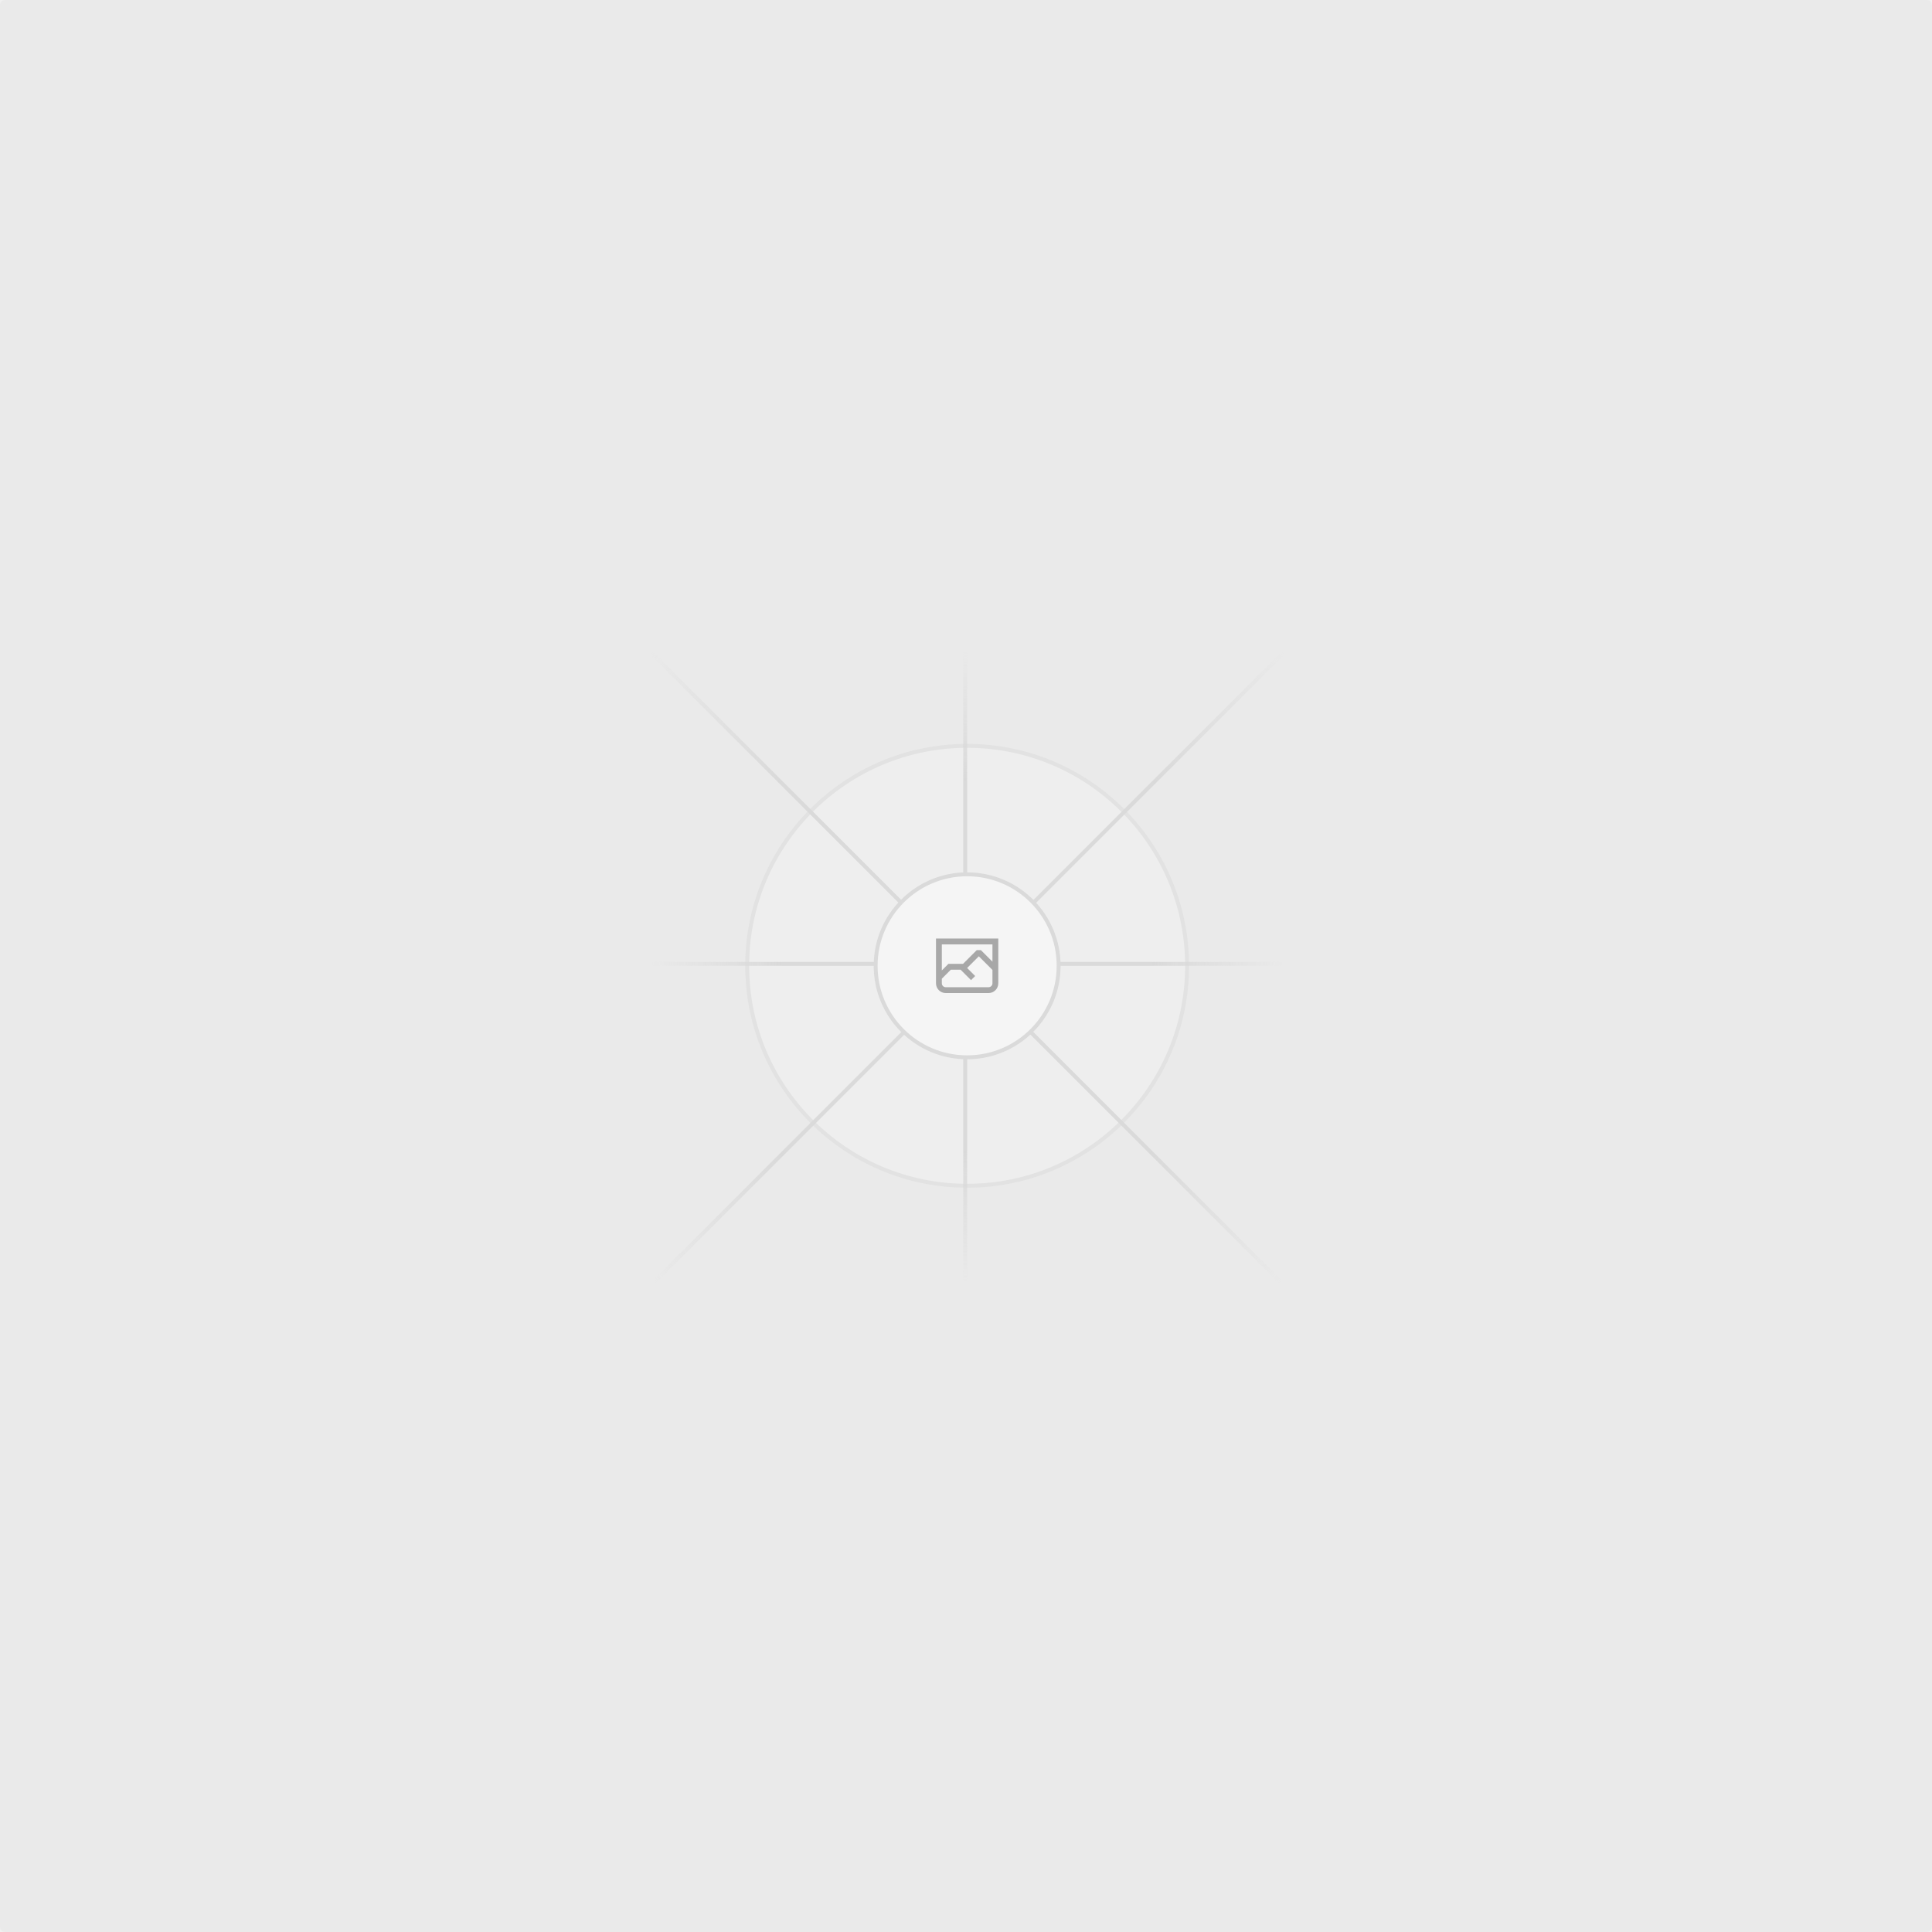
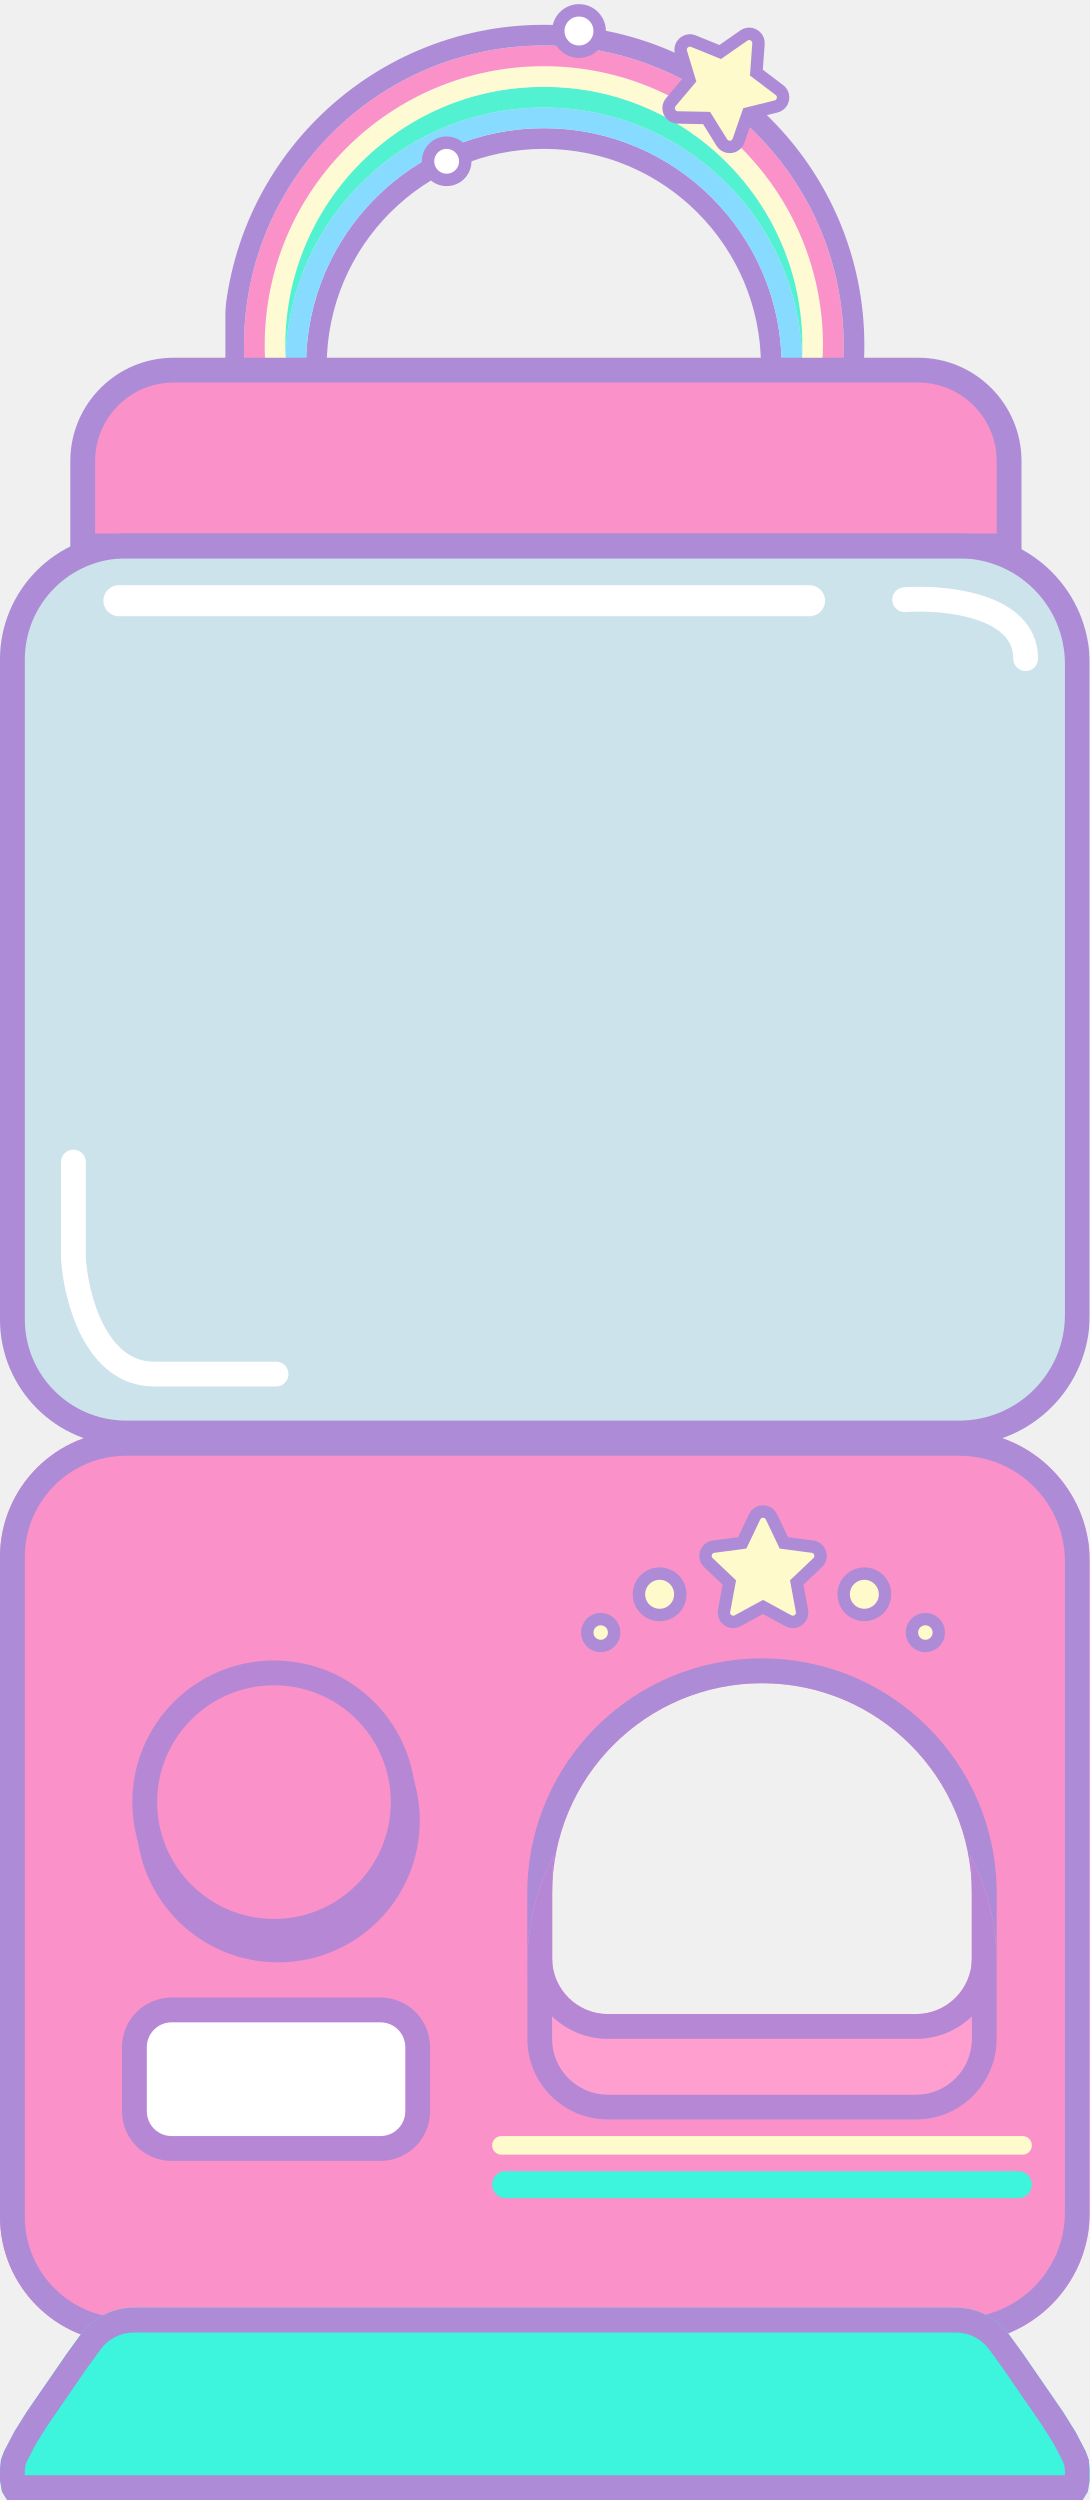
- <svg xmlns="http://www.w3.org/2000/svg" width="1200" height="1200" fill="none">
-   <rect width="1200" height="1200" fill="#EAEAEA" rx="3" />
-   <g opacity=".5">
-     <g opacity=".5">
-       <path fill="#FAFAFA" d="M600.709 736.5c-75.454 0-136.621-61.167-136.621-136.62 0-75.454 61.167-136.621 136.621-136.621 75.453 0 136.62 61.167 136.62 136.621 0 75.453-61.167 136.62-136.62 136.62Z" />
-       <path stroke="#C9C9C9" stroke-width="2.418" d="M600.709 736.5c-75.454 0-136.621-61.167-136.621-136.62 0-75.454 61.167-136.621 136.621-136.621 75.453 0 136.62 61.167 136.62 136.621 0 75.453-61.167 136.62-136.62 136.62Z" />
+ <svg xmlns="http://www.w3.org/2000/svg" width="527" height="1209" viewBox="0 0 527 1209" fill="none">
+   <g clip-path="url(#clip0_6190_41019)">
+     <mask id="mask0_6190_41019" style="mask-type:alpha" maskUnits="userSpaceOnUse" x="109" y="0" width="310" height="177">
+       <path d="M419 0H109V177H419V0Z" fill="#C4C4C4" />
+     </mask>
+     <g mask="url(#mask0_6190_41019)">
+       <path d="M263 287C323.751 287 373 237.751 373 177C373 116.249 323.751 67 263 67C202.249 67 153 116.249 153 177C153 237.751 202.249 287 263 287Z" stroke="#AD8BD6" stroke-width="10" />
+       <path d="M263 297C329.274 297 383 243.274 383 177C383 110.726 329.274 57 263 57C196.726 57 143 110.726 143 177C143 243.274 196.726 297 263 297Z" stroke="#86DBFE" stroke-width="10" />
+       <path d="M263 307C334.797 307 393 248.797 393 177C393 105.203 334.797 47 263 47C191.203 47 133 105.203 133 177C133 248.797 191.203 307 263 307Z" stroke="#51F1D2" stroke-width="10" />
+       <path d="M263 297C334.797 297 393 238.797 393 167C393 95.203 334.797 37 263 37C191.203 37 133 95.203 133 167C133 238.797 191.203 297 263 297Z" stroke="#FDFAD4" stroke-width="10" />
+       <path d="M263 307C340.32 307 403 244.32 403 167C403 89.68 340.32 27 263 27C185.68 27 123 89.68 123 167C123 244.32 185.68 307 263 307Z" stroke="#FB91C9" stroke-width="10" />
+       <path d="M263 317C345.843 317 413 249.843 413 167C413 84.157 345.843 17 263 17C180.157 17 113 84.157 113 167C113 249.843 180.157 317 263 317Z" stroke="#AD8BD6" stroke-width="10" />
+       <path d="M365.791 35.115L366.795 21.197C367.068 17.422 362.841 15.017 359.735 17.18L348.284 25.155L335.358 19.899C331.852 18.473 328.259 21.749 329.356 25.372L333.402 38.727L324.408 49.396C321.969 52.29 323.975 56.719 327.759 56.795L341.71 57.074L349.078 68.925C351.077 72.139 355.909 71.6 357.151 68.025L361.728 54.842L375.275 51.497C378.949 50.589 379.93 45.827 376.913 43.541L365.791 35.115Z" fill="#FEFACC" stroke="#AD8BD6" stroke-width="6" />
+       <path d="M280 25C285.523 25 290 20.523 290 15C290 9.477 285.523 5 280 5C274.477 5 270 9.477 270 15C270 20.523 274.477 25 280 25Z" fill="white" stroke="#AD8BD6" stroke-width="6" />
+       <path d="M216 87C220.971 87 225 82.971 225 78C225 73.029 220.971 69 216 69C211.029 69 207 73.029 207 78C207 82.971 211.029 87 216 87Z" fill="white" stroke="#AD8BD6" stroke-width="6" />
    </g>
-     <path stroke="url(#a)" stroke-width="2.418" d="M0-1.209h553.581" transform="scale(1 -1) rotate(45 1163.11 91.165)" />
-     <path stroke="url(#b)" stroke-width="2.418" d="M404.846 598.671h391.726" />
-     <path stroke="url(#c)" stroke-width="2.418" d="M599.5 795.742V404.017" />
-     <path stroke="url(#d)" stroke-width="2.418" d="m795.717 796.597-391.441-391.44" />
-     <path fill="#fff" d="M600.709 656.704c-31.384 0-56.825-25.441-56.825-56.824 0-31.384 25.441-56.825 56.825-56.825 31.383 0 56.824 25.441 56.824 56.825 0 31.383-25.441 56.824-56.824 56.824Z" />
-     <g clip-path="url(#e)">
-       <path fill="#666" fill-rule="evenodd" d="M616.426 586.58h-31.434v16.176l3.553-3.554.531-.531h9.068l.074-.074 8.463-8.463h2.565l7.18 7.181V586.58Zm-15.715 14.654 3.698 3.699 1.283 1.282-2.565 2.565-1.282-1.283-5.2-5.199h-6.066l-5.514 5.514-.073.073v2.876a2.418 2.418 0 0 0 2.418 2.418h26.598a2.418 2.418 0 0 0 2.418-2.418v-8.317l-8.463-8.463-7.181 7.181-.071.072Zm-19.347 5.442v4.085a6.045 6.045 0 0 0 6.046 6.045h26.598a6.044 6.044 0 0 0 6.045-6.045v-7.108l1.356-1.355-1.282-1.283-.074-.073v-17.989h-38.689v23.43l-.146.146.146.147Z" clip-rule="evenodd" />
+     <path fill-rule="evenodd" clip-rule="evenodd" d="M0 753C0 719.311 27.311 692 61 692H259H463.88C498.74 692 527 720.26 527 755.12V1069.88C527 1104.74 498.74 1133 463.88 1133H259H61C27.311 1133 0 1105.69 0 1072V753ZM470 952V915.5C470 859.443 424.557 814 368.5 814C312.443 814 267 859.443 267 915.5V952C267 966.912 279.088 979 294 979H443C457.912 979 470 966.912 470 952Z" fill="#FB91C9" />
+     <mask id="mask1_6190_41019" style="mask-type:luminance" maskUnits="userSpaceOnUse" x="0" y="692" width="527" height="441">
+       <path fill-rule="evenodd" clip-rule="evenodd" d="M0 753C0 719.311 27.311 692 61 692H259H463.88C498.74 692 527 720.26 527 755.12V1069.88C527 1104.74 498.74 1133 463.88 1133H259H61C27.311 1133 0 1105.69 0 1072V753ZM470 952V915.5C470 859.443 424.557 814 368.5 814C312.443 814 267 859.443 267 915.5V952C267 966.912 279.088 979 294 979H443C457.912 979 470 966.912 470 952Z" fill="white" />
+     </mask>
+     <g mask="url(#mask1_6190_41019)">
+       <path d="M61 680C20.683 680 -12 712.683 -12 753H12C12 725.938 33.938 704 61 704V680ZM259 680H61V704H259V680ZM463.88 680H259V704H463.88V680ZM539 755.12C539 713.632 505.368 680 463.88 680V704C492.113 704 515 726.887 515 755.12H539ZM539 1069.88V755.12H515V1069.88H539ZM463.88 1145C505.368 1145 539 1111.37 539 1069.88H515C515 1098.11 492.113 1121 463.88 1121V1145ZM259 1145H463.88V1121H259V1145ZM61 1145H259V1121H61V1145ZM-12 1072C-12 1112.32 20.683 1145 61 1145V1121C33.938 1121 12 1099.06 12 1072H-12ZM-12 753V1072H12V753H-12ZM458 915.5V952H482V915.5H458ZM368.5 826C417.929 826 458 866.071 458 915.5H482C482 852.816 431.184 802 368.5 802V826ZM279 915.5C279 866.071 319.071 826 368.5 826V802C305.816 802 255 852.816 255 915.5H279ZM279 952V915.5H255V952H279ZM294 967C285.716 967 279 960.284 279 952H255C255 973.539 272.461 991 294 991V967ZM443 967H294V991H443V967ZM458 952C458 960.284 451.284 967 443 967V991C464.539 991 482 973.539 482 952H458Z" fill="#AD8BD6" />
    </g>
-     <path stroke="#C9C9C9" stroke-width="2.418" d="M600.709 656.704c-31.384 0-56.825-25.441-56.825-56.824 0-31.384 25.441-56.825 56.825-56.825 31.383 0 56.824 25.441 56.824 56.825 0 31.383-25.441 56.824-56.824 56.824Z" />
+     <path fill-rule="evenodd" clip-rule="evenodd" d="M64.773 1116C54.518 1116 44.885 1120.91 38.866 1129.22L32.134 1138.5L24.224 1150L12.854 1166.5L6.921 1176L1.977 1185.5L0.494 1189.5L0 1194V1199.5L0.989 1205L3.461 1209H192.805H194.782H523.539L526.011 1205L527 1199.5V1194L526.506 1189.5L525.023 1185.5L520.079 1176L514.146 1166.5L502.776 1150L494.866 1138.5L488.134 1129.22C482.115 1120.91 472.482 1116 462.227 1116H194.782H192.805H64.773Z" fill="#3DF5DD" />
+     <mask id="mask2_6190_41019" style="mask-type:luminance" maskUnits="userSpaceOnUse" x="0" y="1116" width="527" height="93">
+       <path fill-rule="evenodd" clip-rule="evenodd" d="M64.773 1116C54.518 1116 44.885 1120.91 38.866 1129.22L32.134 1138.5L24.224 1150L12.854 1166.5L6.921 1176L1.977 1185.5L0.494 1189.5L0 1194V1199.5L0.989 1205L3.461 1209H192.805H194.782H523.539L526.011 1205L527 1199.5V1194L526.506 1189.5L525.023 1185.5L520.079 1176L514.146 1166.5L502.776 1150L494.866 1138.5L488.134 1129.22C482.115 1120.91 472.482 1116 462.227 1116H194.782H192.805H64.773Z" fill="white" />
+     </mask>
+     <g mask="url(#mask2_6190_41019)">
+       <path d="M32.134 1138.5L22.419 1131.46L22.332 1131.58L22.247 1131.7L32.134 1138.5ZM24.224 1150L34.105 1156.81L34.111 1156.8L24.224 1150ZM12.854 1166.5L2.973 1159.69L2.819 1159.91L2.675 1160.14L12.854 1166.5ZM6.921 1176L-3.257 1169.64L-3.506 1170.04L-3.724 1170.46L6.921 1176ZM1.977 1185.5L-8.667 1179.96L-9.013 1180.63L-9.274 1181.33L1.977 1185.5ZM0.494 1189.5L-10.757 1185.33L-11.272 1186.72L-11.434 1188.19L0.494 1189.5ZM0 1194L-11.928 1192.69L-12 1193.34V1194H0ZM0 1199.5H-12V1200.57L-11.811 1201.62L0 1199.5ZM0.989 1205L-10.822 1207.12L-10.418 1209.37L-9.219 1211.31L0.989 1205ZM3.461 1209L-6.748 1215.31L-3.23 1221H3.461V1209ZM523.539 1209V1221H530.23L533.748 1215.31L523.539 1209ZM526.011 1205L536.219 1211.31L537.418 1209.37L537.822 1207.12L526.011 1205ZM527 1199.5L538.811 1201.62L539 1200.57V1199.5H527ZM527 1194H539V1193.34L538.928 1192.69L527 1194ZM526.506 1189.5L538.434 1188.19L538.272 1186.72L537.757 1185.33L526.506 1189.5ZM525.023 1185.5L536.274 1181.33L536.013 1180.63L535.667 1179.96L525.023 1185.5ZM520.079 1176L530.724 1170.46L530.506 1170.04L530.257 1169.64L520.079 1176ZM514.146 1166.5L524.325 1160.14L524.181 1159.91L524.027 1159.69L514.146 1166.5ZM502.776 1150L492.889 1156.8L492.895 1156.81L502.776 1150ZM494.866 1138.5L504.753 1131.7L504.668 1131.58L504.581 1131.46L494.866 1138.5ZM48.581 1136.26C52.343 1131.07 58.364 1128 64.773 1128V1104C50.673 1104 37.428 1110.76 29.151 1122.17L48.581 1136.26ZM41.849 1145.54L48.581 1136.26L29.151 1122.17L22.419 1131.46L41.849 1145.54ZM34.111 1156.8L42.021 1145.3L22.247 1131.7L14.337 1143.2L34.111 1156.8ZM22.735 1173.31L34.105 1156.81L14.343 1143.19L2.973 1159.69L22.735 1173.31ZM17.1 1182.36L23.032 1172.86L2.675 1160.14L-3.257 1169.64L17.1 1182.36ZM12.622 1191.04L17.566 1181.54L-3.724 1170.46L-8.667 1179.96L12.622 1191.04ZM11.746 1193.67L13.229 1189.67L-9.274 1181.33L-10.757 1185.33L11.746 1193.67ZM11.928 1195.31L12.423 1190.81L-11.434 1188.19L-11.928 1192.69L11.928 1195.31ZM12 1199.5V1194H-12V1199.5H12ZM12.799 1202.88L11.811 1197.38L-11.811 1201.62L-10.822 1207.12L12.799 1202.88ZM13.669 1202.69L11.197 1198.69L-9.219 1211.31L-6.748 1215.31L13.669 1202.69ZM192.805 1197H3.461V1221H192.805V1197ZM192.805 1221H194.782V1197H192.805V1221ZM194.782 1221H523.539V1197H194.782V1221ZM533.748 1215.31L536.219 1211.31L515.803 1198.69L513.331 1202.69L533.748 1215.31ZM537.822 1207.12L538.811 1201.62L515.189 1197.38L514.201 1202.88L537.822 1207.12ZM539 1199.5V1194H515V1199.5H539ZM538.928 1192.69L538.434 1188.19L514.577 1190.81L515.072 1195.31L538.928 1192.69ZM537.757 1185.33L536.274 1181.33L513.771 1189.67L515.254 1193.67L537.757 1185.33ZM535.667 1179.96L530.724 1170.46L509.434 1181.54L514.378 1191.04L535.667 1179.96ZM530.257 1169.64L524.325 1160.14L503.968 1172.86L509.9 1182.36L530.257 1169.64ZM524.027 1159.69L512.657 1143.19L492.895 1156.81L504.265 1173.31L524.027 1159.69ZM512.663 1143.2L504.753 1131.7L484.979 1145.3L492.889 1156.8L512.663 1143.2ZM504.581 1131.46L497.849 1122.17L478.419 1136.26L485.151 1145.54L504.581 1131.46ZM497.849 1122.17C489.572 1110.76 476.327 1104 462.227 1104V1128C468.636 1128 474.657 1131.07 478.419 1136.26L497.849 1122.17ZM462.227 1104H194.782V1128H462.227V1104ZM194.782 1104H192.805V1128H194.782V1104ZM64.773 1128H192.805V1104H64.773V1128Z" fill="#AD8BD6" />
+     </g>
+     <path d="M482 264H488V258V223C488 198.699 468.301 179 444 179H84C59.7 179 40 198.699 40 223V258V264H46H482Z" fill="#FB91C9" stroke="#AD8BD6" stroke-width="12" />
+     <path fill-rule="evenodd" clip-rule="evenodd" d="M61 258C27.311 258 0 285.311 0 319V638C0 671.689 27.311 699 61 699H259H463.88C498.74 699 527 670.74 527 635.88V321.12C527 286.26 498.74 258 463.88 258H259H61Z" fill="#34ACD9" fill-opacity="0.19" />
+     <mask id="mask3_6190_41019" style="mask-type:luminance" maskUnits="userSpaceOnUse" x="0" y="258" width="527" height="441">
+       <path fill-rule="evenodd" clip-rule="evenodd" d="M61 258C27.311 258 0 285.311 0 319V638C0 671.689 27.311 699 61 699H259H463.88C498.74 699 527 670.74 527 635.88V321.12C527 286.26 498.74 258 463.88 258H259H61Z" fill="white" />
+     </mask>
+     <g mask="url(#mask3_6190_41019)">
+       <path d="M12 319C12 291.938 33.938 270 61 270V246C20.683 246 -12 278.683 -12 319H12ZM12 638V319H-12V638H12ZM61 687C33.938 687 12 665.062 12 638H-12C-12 678.317 20.683 711 61 711V687ZM259 687H61V711H259V687ZM259 711H463.88V687H259V711ZM463.88 711C505.368 711 539 677.368 539 635.88H515C515 664.113 492.113 687 463.88 687V711ZM539 635.88V321.12H515V635.88H539ZM539 321.12C539 279.632 505.368 246 463.88 246V270C492.113 270 515 292.887 515 321.12H539ZM463.88 246H259V270H463.88V246ZM61 270H259V246H61V270Z" fill="#AD8BD6" />
+     </g>
+     <path d="M379.071 746.138L373.061 733.544C371.431 730.128 366.569 730.128 364.939 733.544L358.929 746.138L345.095 747.961C341.342 748.456 339.84 753.081 342.585 755.687L352.705 765.294L350.165 779.014C349.475 782.736 353.409 785.594 356.736 783.789L369 777.132L381.264 783.789C384.591 785.594 388.525 782.736 387.835 779.014L385.295 765.294L395.415 755.687C398.16 753.081 396.658 748.456 392.905 747.961L379.071 746.138Z" fill="#FEFACC" stroke="#AD8BD6" stroke-width="6" />
+     <path d="M418 781C423.523 781 428 776.523 428 771C428 765.477 423.523 761 418 761C412.477 761 408 765.477 408 771C408 776.523 412.477 781 418 781Z" fill="#FEFACC" stroke="#AD8BD6" stroke-width="6" />
+     <path d="M319 781C324.523 781 329 776.523 329 771C329 765.477 324.523 761 319 761C313.477 761 309 765.477 309 771C309 776.523 313.477 781 319 781Z" fill="#FEFACC" stroke="#AD8BD6" stroke-width="6" />
+     <path d="M290.5 796C294.09 796 297 793.09 297 789.5C297 785.91 294.09 783 290.5 783C286.91 783 284 785.91 284 789.5C284 793.09 286.91 796 290.5 796Z" fill="#FEFACC" stroke="#AD8BD6" stroke-width="6" />
+     <path d="M447.5 796C451.09 796 454 793.09 454 789.5C454 785.91 451.09 783 447.5 783C443.91 783 441 785.91 441 789.5C441 793.09 443.91 796 447.5 796Z" fill="#FEFACC" stroke="#AD8BD6" stroke-width="6" />
+     <path d="M494.5 1033H242.5C240.015 1033 238 1035.01 238 1037.5C238 1039.99 240.015 1042 242.5 1042H494.5C496.985 1042 499 1039.99 499 1037.5C499 1035.01 496.985 1033 494.5 1033Z" fill="#FEFACC" />
+     <path d="M492.5 1050H244.5C240.91 1050 238 1052.91 238 1056.5C238 1060.09 240.91 1063 244.5 1063H492.5C496.09 1063 499 1060.09 499 1056.5C499 1052.91 496.09 1050 492.5 1050Z" fill="#3DF5DD" />
+     <path d="M391.5 283H57.5C53.358 283 50 286.358 50 290.5C50 294.642 53.358 298 57.5 298H391.5C395.642 298 399 294.642 399 290.5C399 286.358 395.642 283 391.5 283Z" fill="white" />
+     <path d="M437.5 289.999C457 288.666 496 292.499 496 318.499" stroke="white" stroke-width="12" stroke-linecap="round" />
+     <path d="M184 972H83C73.059 972 65 980.059 65 990V1021C65 1030.94 73.059 1039 83 1039H184C193.941 1039 202 1030.94 202 1021V990C202 980.059 193.941 972 184 972Z" fill="white" stroke="#B687D4" stroke-width="12" />
+     <path d="M134.5 943C169.018 943 197 915.018 197 880.5C197 845.982 169.018 818 134.5 818C99.982 818 72 845.982 72 880.5C72 915.018 99.982 943 134.5 943Z" fill="#C4C4C4" stroke="#B687D4" stroke-width="12" />
+     <path d="M132.5 934C167.018 934 195 906.018 195 871.5C195 836.982 167.018 809 132.5 809C97.982 809 70 836.982 70 871.5C70 906.018 97.982 934 132.5 934Z" fill="#FB91C9" stroke="#B687D4" stroke-width="12" />
+     <path d="M35.5 562V608.5C36.667 627.167 46.1 664.5 74.5 664.5C102.9 664.5 125.667 664.5 133.5 664.5" stroke="white" stroke-width="12" stroke-linecap="round" />
+     <path fill-rule="evenodd" clip-rule="evenodd" d="M470 947.001V910.501C470 905.885 469.692 901.34 469.095 896.887C477.338 912.615 482 930.513 482 949.501V986.001C482 1007.54 464.539 1025 443 1025H294C272.461 1025 255 1007.54 255 986.001V949.501C255 930.513 259.662 912.615 267.905 896.887C267.308 901.34 267 905.885 267 910.501V947.001C267 961.912 279.088 974.001 294 974.001H443C457.912 974.001 470 961.912 470 947.001Z" fill="#FF9FD0" />
+     <mask id="mask4_6190_41019" style="mask-type:luminance" maskUnits="userSpaceOnUse" x="255" y="896" width="227" height="129">
+       <path fill-rule="evenodd" clip-rule="evenodd" d="M470 947.001V910.501C470 905.885 469.692 901.34 469.095 896.887C477.338 912.615 482 930.513 482 949.501V986.001C482 1007.54 464.539 1025 443 1025H294C272.461 1025 255 1007.54 255 986.001V949.501C255 930.513 259.662 912.615 267.905 896.887C267.308 901.34 267 905.885 267 910.501V947.001C267 961.912 279.088 974.001 294 974.001H443C457.912 974.001 470 961.912 470 947.001Z" fill="white" />
+     </mask>
+     <g mask="url(#mask4_6190_41019)">
+       <path d="M469.095 896.886L479.724 891.316L457.201 898.481L469.095 896.886ZM267.905 896.886L279.799 898.481L257.276 891.316L267.905 896.886ZM458 910.5V947H482V910.5H458ZM457.201 898.481C457.728 902.407 458 906.418 458 910.5H482C482 905.349 481.656 900.272 480.989 895.292L457.201 898.481ZM458.466 902.457C465.83 916.507 470 932.499 470 949.5H494C494 928.526 488.845 908.721 479.724 891.316L458.466 902.457ZM470 949.5V986H494V949.5H470ZM470 986C470 1000.91 457.912 1013 443 1013V1037C471.167 1037 494 1014.17 494 986H470ZM443 1013H294V1037H443V1013ZM294 1013C279.088 1013 267 1000.91 267 986H243C243 1014.17 265.833 1037 294 1037V1013ZM267 986V949.5H243V986H267ZM267 949.5C267 932.499 271.17 916.507 278.534 902.457L257.276 891.316C248.155 908.721 243 928.526 243 949.5H267ZM279 910.5C279 906.418 279.272 902.407 279.799 898.481L256.011 895.292C255.344 900.272 255 905.349 255 910.5H279ZM279 947V910.5H255V947H279ZM294 962C285.716 962 279 955.284 279 947H255C255 968.539 272.461 986 294 986V962ZM443 962H294V986H443V962ZM458 947C458 955.284 451.284 962 443 962V986C464.539 986 482 968.539 482 947H458Z" fill="#B687D4" />
+     </g>
  </g>
  <defs>
-     <linearGradient id="a" x1="554.061" x2="-.48" y1=".083" y2=".087" gradientUnits="userSpaceOnUse">
-       <stop stop-color="#C9C9C9" stop-opacity="0" />
-       <stop offset=".208" stop-color="#C9C9C9" />
-       <stop offset=".792" stop-color="#C9C9C9" />
-       <stop offset="1" stop-color="#C9C9C9" stop-opacity="0" />
-     </linearGradient>
-     <linearGradient id="b" x1="796.912" x2="404.507" y1="599.963" y2="599.965" gradientUnits="userSpaceOnUse">
-       <stop stop-color="#C9C9C9" stop-opacity="0" />
-       <stop offset=".208" stop-color="#C9C9C9" />
-       <stop offset=".792" stop-color="#C9C9C9" />
-       <stop offset="1" stop-color="#C9C9C9" stop-opacity="0" />
-     </linearGradient>
-     <linearGradient id="c" x1="600.792" x2="600.794" y1="403.677" y2="796.082" gradientUnits="userSpaceOnUse">
-       <stop stop-color="#C9C9C9" stop-opacity="0" />
-       <stop offset=".208" stop-color="#C9C9C9" />
-       <stop offset=".792" stop-color="#C9C9C9" />
-       <stop offset="1" stop-color="#C9C9C9" stop-opacity="0" />
-     </linearGradient>
-     <linearGradient id="d" x1="404.85" x2="796.972" y1="403.903" y2="796.02" gradientUnits="userSpaceOnUse">
-       <stop stop-color="#C9C9C9" stop-opacity="0" />
-       <stop offset=".208" stop-color="#C9C9C9" />
-       <stop offset=".792" stop-color="#C9C9C9" />
-       <stop offset="1" stop-color="#C9C9C9" stop-opacity="0" />
-     </linearGradient>
-     <clipPath id="e">
-       <path fill="#fff" d="M581.364 580.535h38.689v38.689h-38.689z" />
+     <clipPath id="clip0_6190_41019">
+       <rect width="527" height="1209" fill="white" />
    </clipPath>
  </defs>
</svg>
